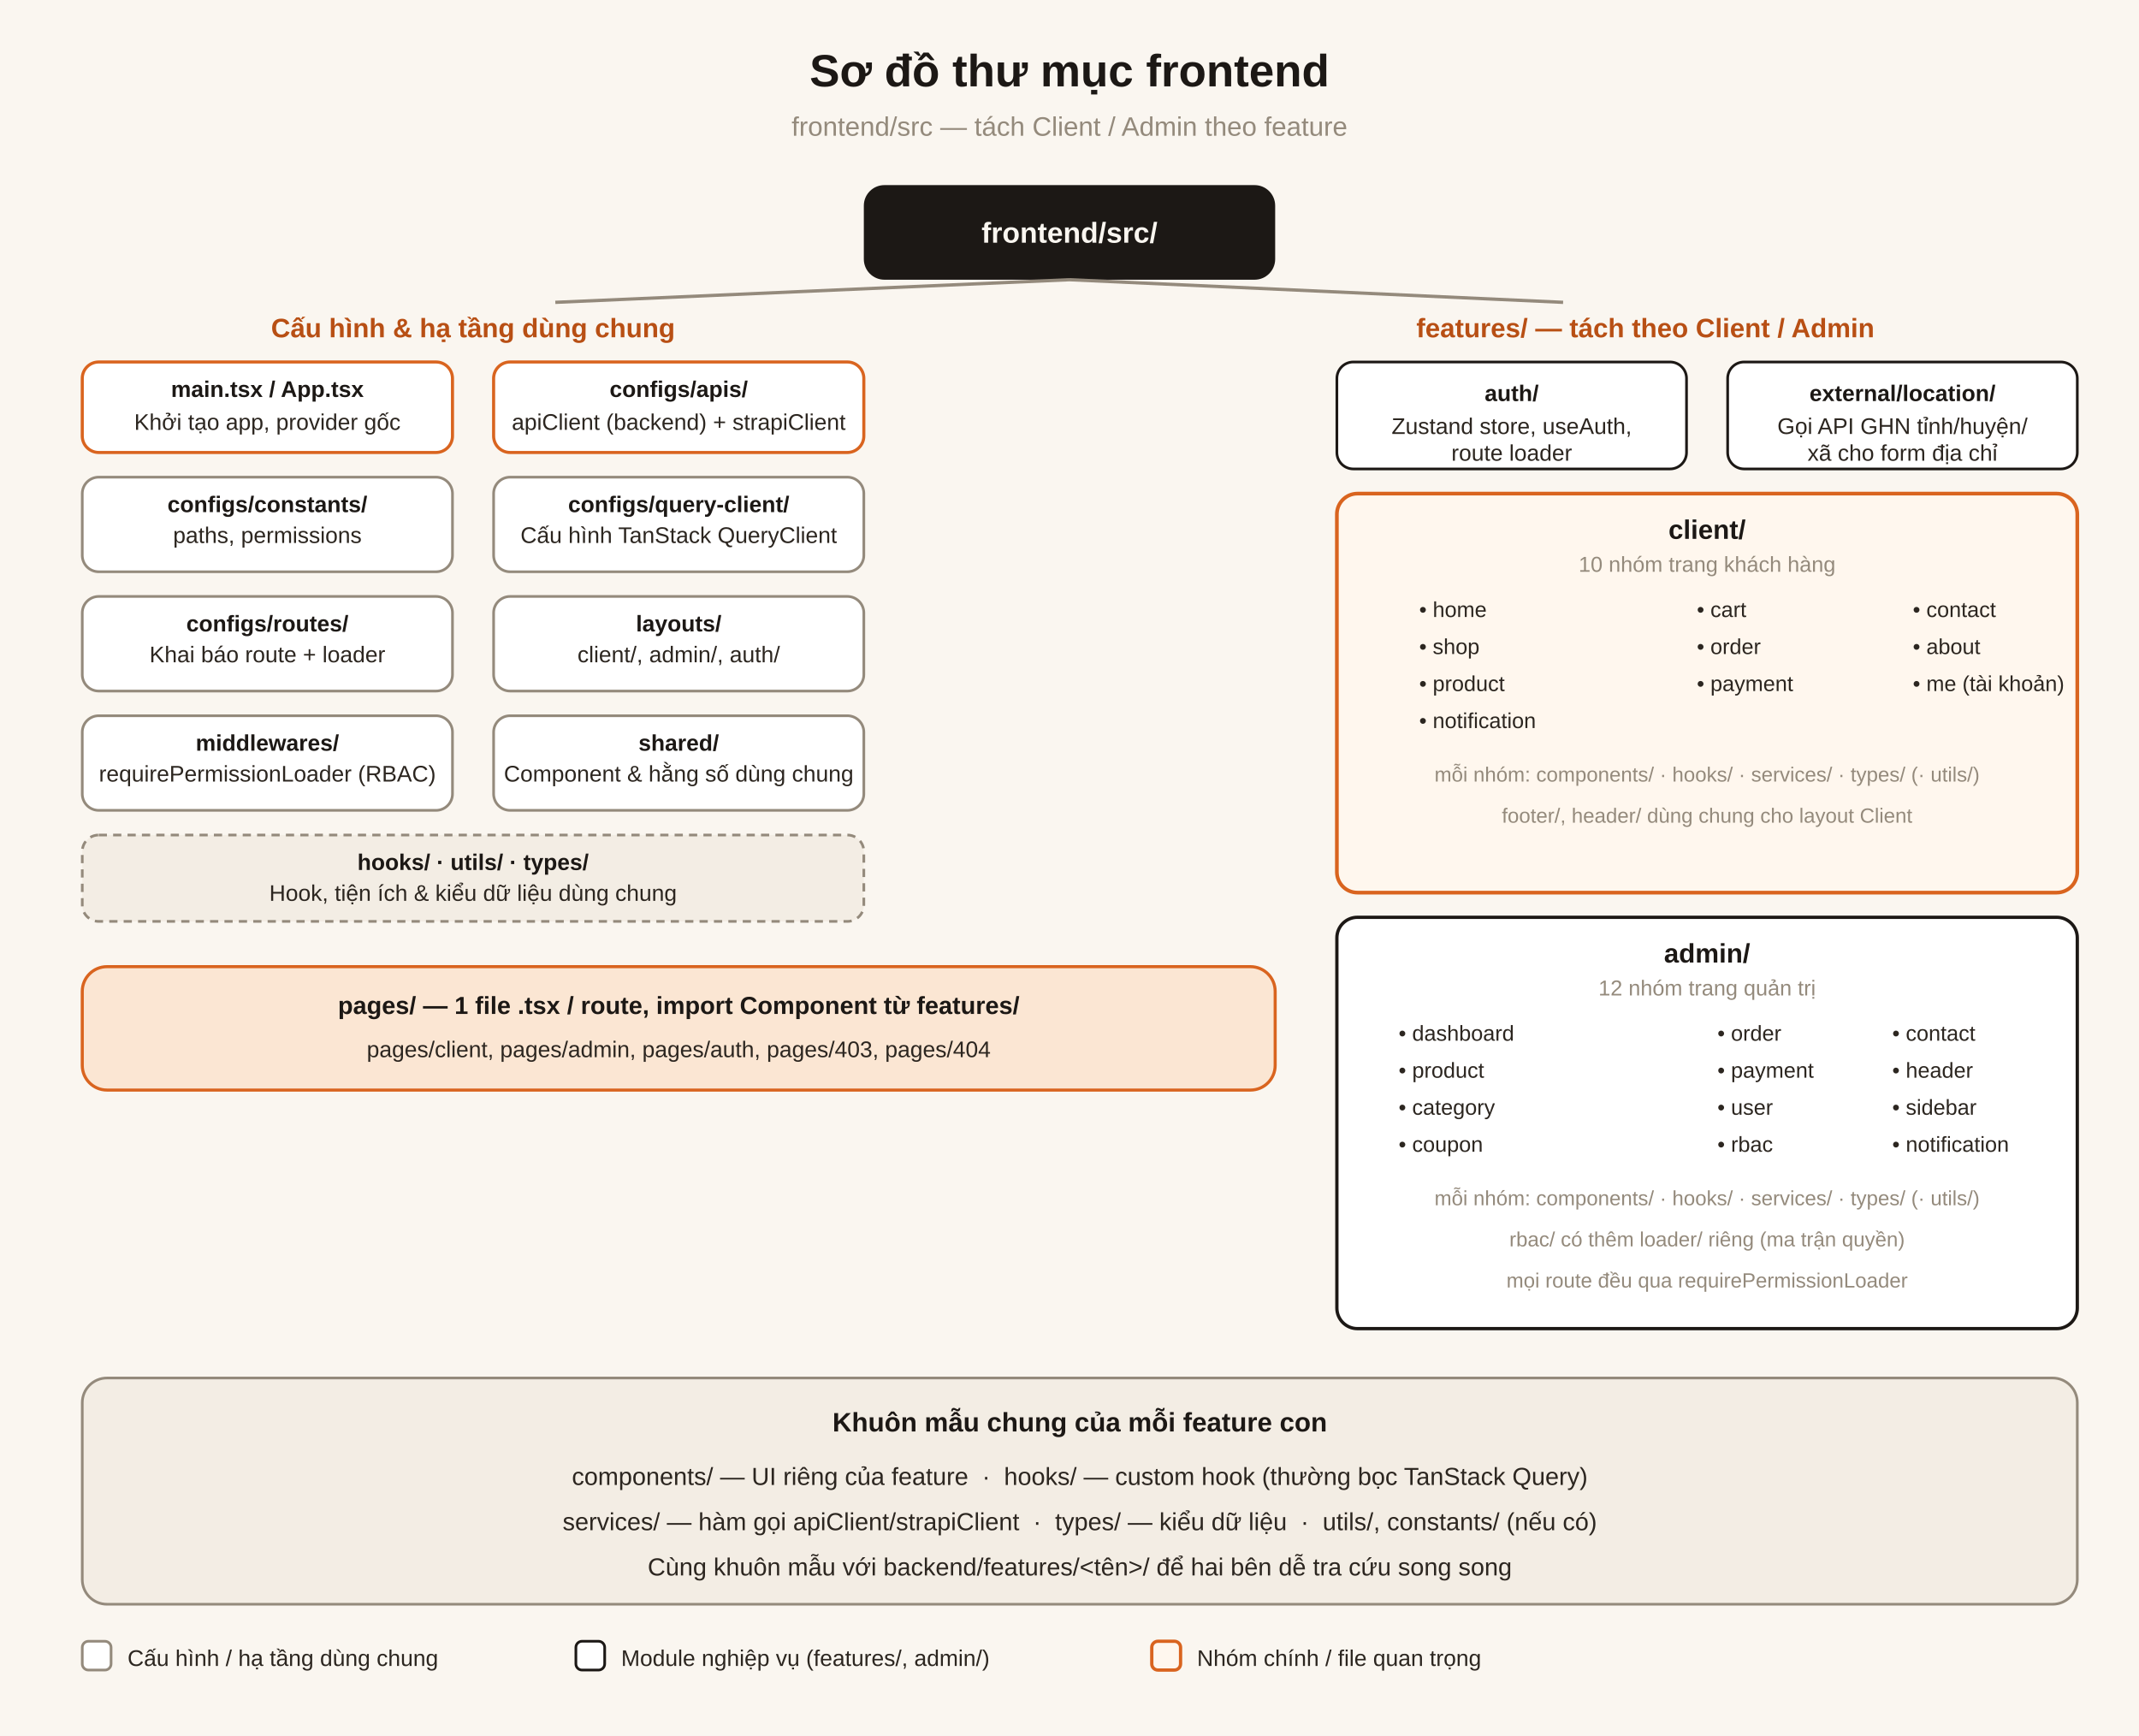
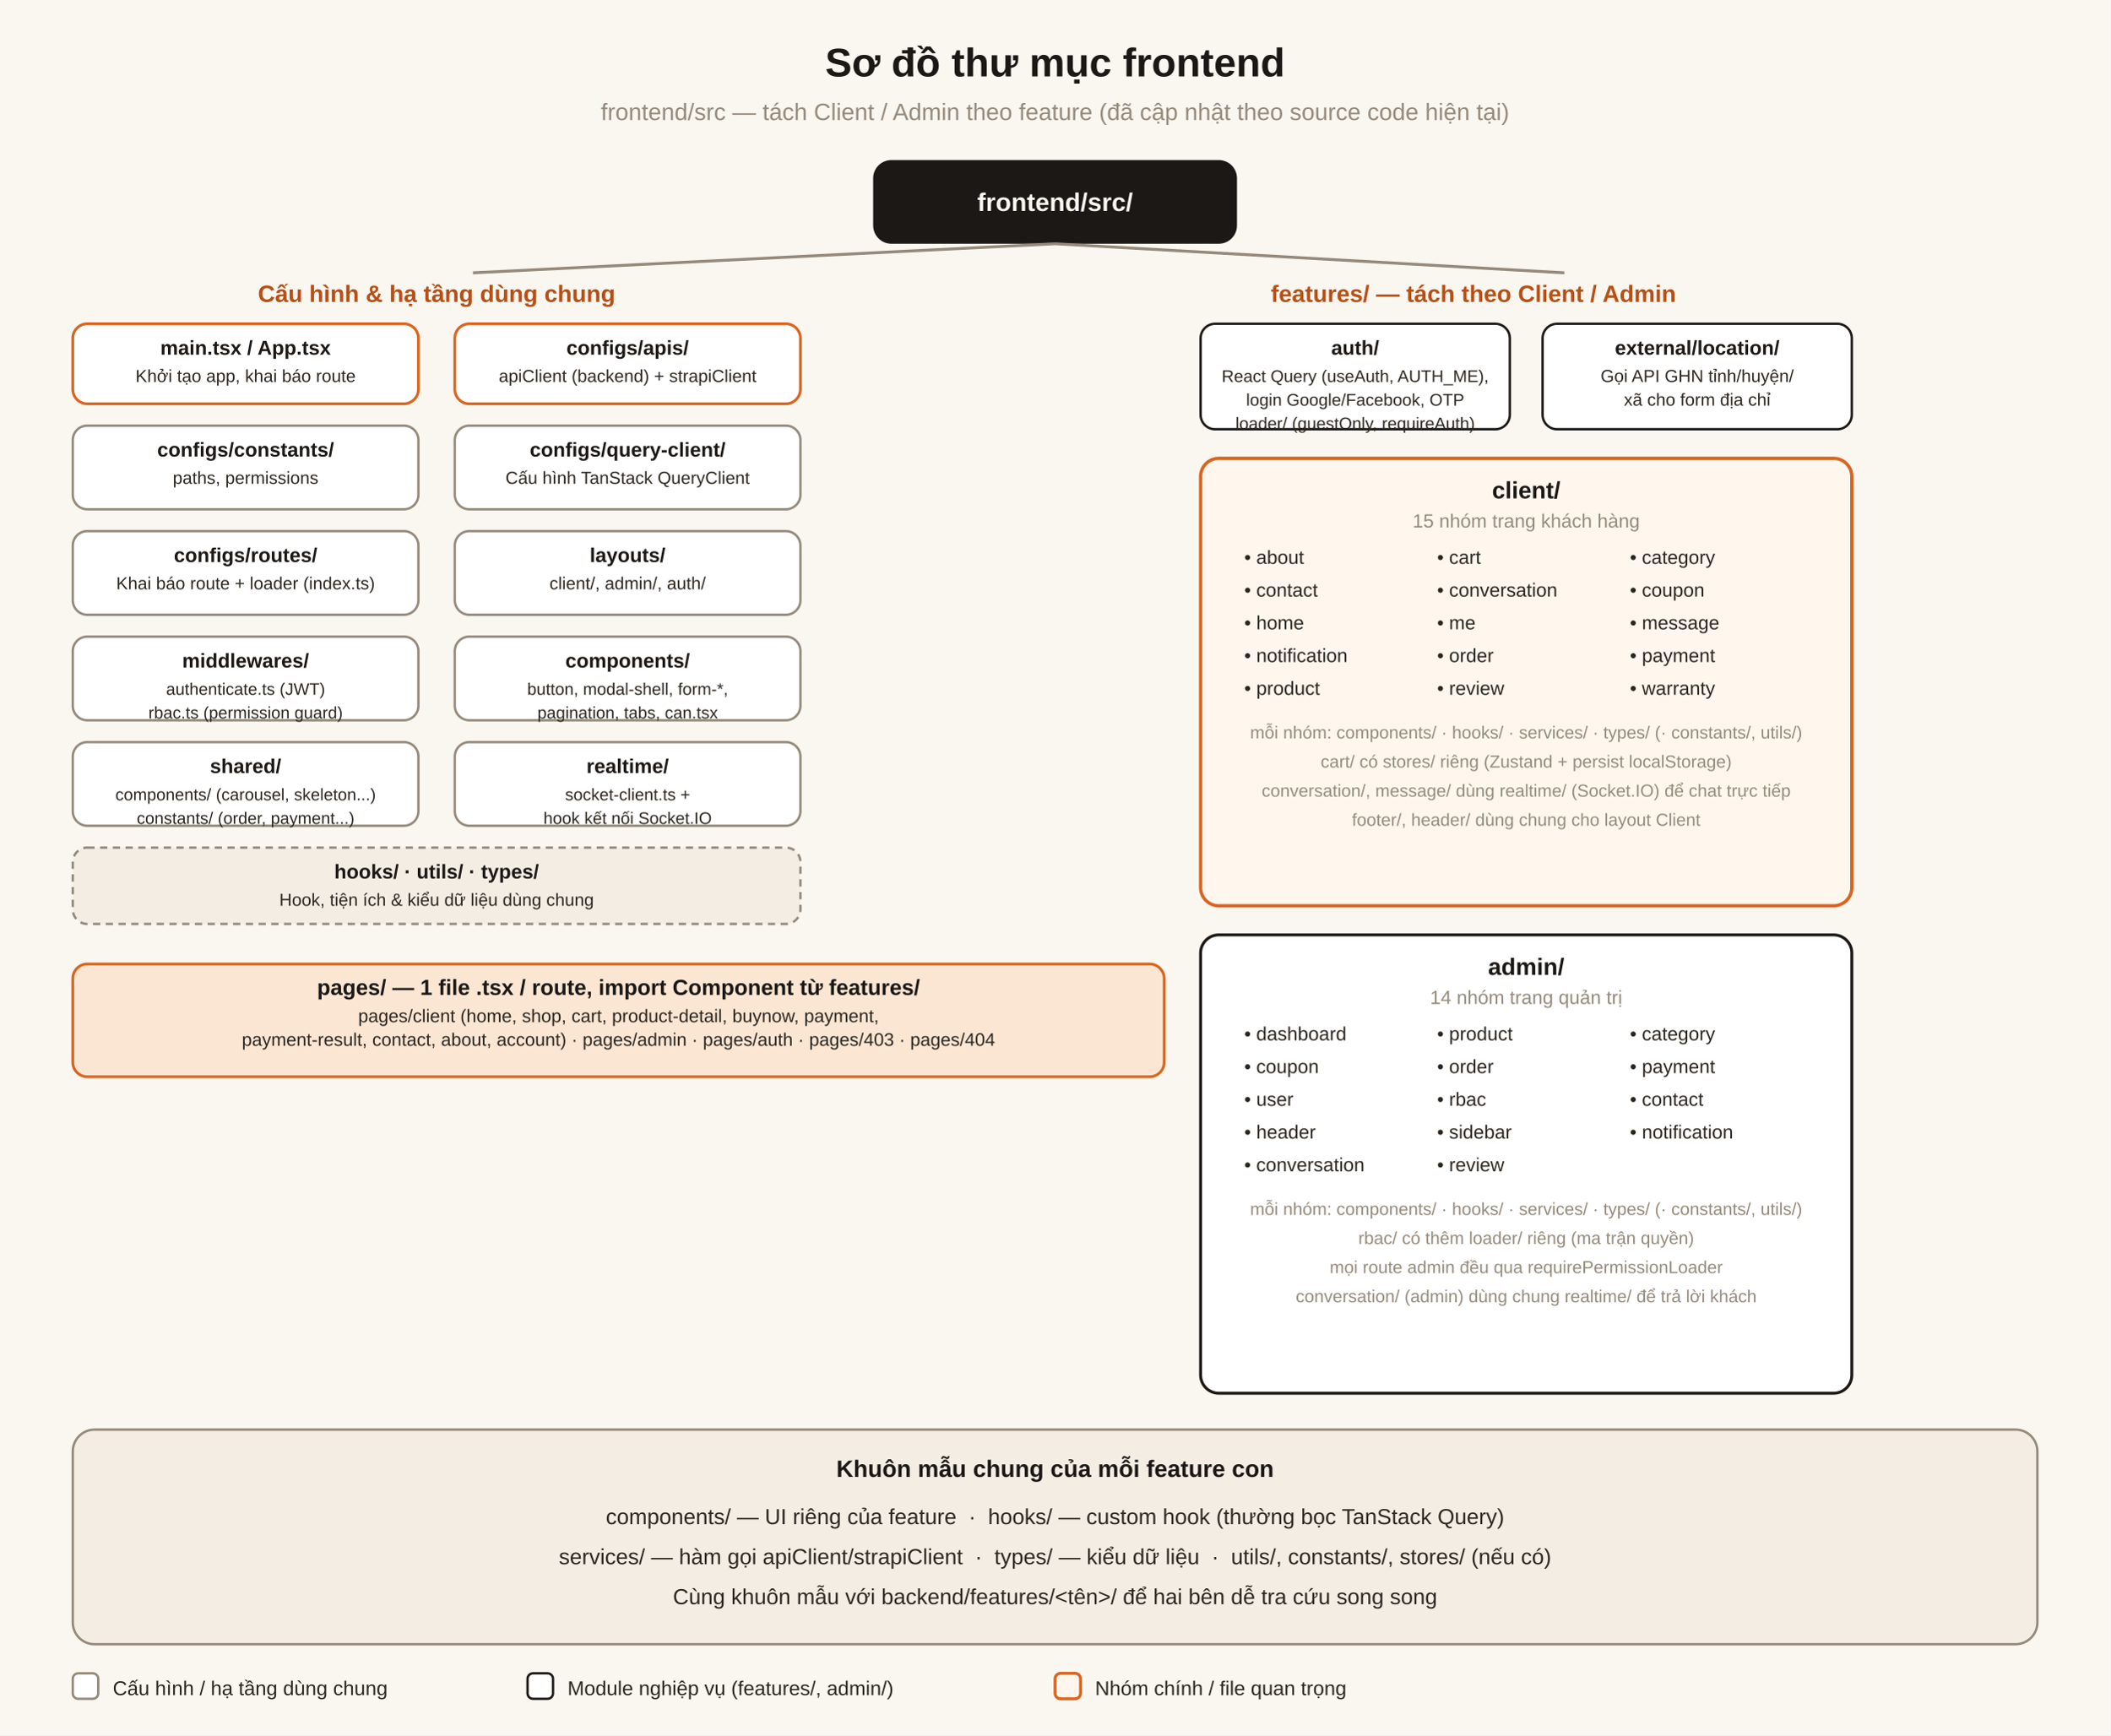
- <svg xmlns="http://www.w3.org/2000/svg" viewBox="0 0 1040 844" font-family="Segoe UI, Arial, sans-serif">
-   <defs>
-     <marker id="arrowF" viewBox="0 0 10 10" refX="9" refY="5" markerWidth="6" markerHeight="6" orient="auto-start-reverse">
-       <path d="M0,0 L10,5 L0,10 z" fill="#948a7c" />
-     </marker>
-   </defs>
-   <rect x="0" y="0" width="1040" height="844" fill="#faf6f0" />
-   <text x="520" y="42" text-anchor="middle" font-size="22" font-weight="700" fill="#1c1815">Sơ đồ thư mục frontend</text>
-   <text x="520" y="66" text-anchor="middle" font-size="13" fill="#948a7c">frontend/src — tách Client / Admin theo feature</text>
-   <rect x="420" y="90" width="200" height="46" rx="10" fill="#1c1815" />
-   <text x="520" y="118" text-anchor="middle" font-size="14" font-weight="700" fill="#faf6f0">frontend/src/</text>
-   <line x1="520" y1="136" x2="270" y2="147" stroke="#948a7c" stroke-width="1.6" />
-   <line x1="520" y1="136" x2="760" y2="147" stroke="#948a7c" stroke-width="1.6" />
-   <text x="230" y="164" text-anchor="middle" font-size="13" font-weight="700" fill="#b84f14">Cấu hình &amp; hạ tầng dùng chung</text>
-   <g font-size="11">
-     <rect x="40" y="176" width="180" height="44" rx="8" fill="#ffffff" stroke="#d9641f" stroke-width="1.5" />
-     <text x="130" y="193" text-anchor="middle" font-weight="700" fill="#1c1815">main.tsx / App.tsx</text>
-     <text x="130" y="209" text-anchor="middle" fill="#2c2620">Khởi tạo app, provider gốc</text>
-     <rect x="240" y="176" width="180" height="44" rx="8" fill="#ffffff" stroke="#d9641f" stroke-width="1.5" />
-     <text x="330" y="193" text-anchor="middle" font-weight="700" fill="#1c1815">configs/apis/</text>
-     <text x="330" y="209" text-anchor="middle" fill="#2c2620">apiClient (backend) + strapiClient</text>
-     <rect x="40" y="232" width="180" height="46" rx="8" fill="#ffffff" stroke="#948a7c" stroke-width="1.3" />
-     <text x="130" y="249" text-anchor="middle" font-weight="700" fill="#1c1815">configs/constants/</text>
-     <text x="130" y="264" text-anchor="middle" fill="#2c2620">paths, permissions</text>
-     <rect x="240" y="232" width="180" height="46" rx="8" fill="#ffffff" stroke="#948a7c" stroke-width="1.3" />
-     <text x="330" y="249" text-anchor="middle" font-weight="700" fill="#1c1815">configs/query-client/</text>
-     <text x="330" y="264" text-anchor="middle" fill="#2c2620">Cấu hình TanStack QueryClient</text>
-     <rect x="40" y="290" width="180" height="46" rx="8" fill="#ffffff" stroke="#948a7c" stroke-width="1.3" />
-     <text x="130" y="307" text-anchor="middle" font-weight="700" fill="#1c1815">configs/routes/</text>
-     <text x="130" y="322" text-anchor="middle" fill="#2c2620">Khai báo route + loader</text>
-     <rect x="240" y="290" width="180" height="46" rx="8" fill="#ffffff" stroke="#948a7c" stroke-width="1.3" />
-     <text x="330" y="307" text-anchor="middle" font-weight="700" fill="#1c1815">layouts/</text>
-     <text x="330" y="322" text-anchor="middle" fill="#2c2620">client/, admin/, auth/</text>
-     <rect x="40" y="348" width="180" height="46" rx="8" fill="#ffffff" stroke="#948a7c" stroke-width="1.3" />
-     <text x="130" y="365" text-anchor="middle" font-weight="700" fill="#1c1815">middlewares/</text>
-     <text x="130" y="380" text-anchor="middle" fill="#2c2620">requirePermissionLoader (RBAC)</text>
-     <rect x="240" y="348" width="180" height="46" rx="8" fill="#ffffff" stroke="#948a7c" stroke-width="1.3" />
-     <text x="330" y="365" text-anchor="middle" font-weight="700" fill="#1c1815">shared/</text>
-     <text x="330" y="380" text-anchor="middle" fill="#2c2620">Component &amp; hằng số dùng chung</text>
-     <rect x="40" y="406" width="380" height="42" rx="8" fill="#f3ede4" stroke="#948a7c" stroke-width="1.3" stroke-dasharray="4,3" />
-     <text x="230" y="423" text-anchor="middle" font-weight="700" fill="#1c1815">hooks/ · utils/ · types/</text>
-     <text x="230" y="438" text-anchor="middle" fill="#2c2620">Hook, tiện ích &amp; kiểu dữ liệu dùng chung</text>
-   </g>
-   <text x="800" y="164" text-anchor="middle" font-size="13" font-weight="700" fill="#b84f14">features/ — tách theo Client / Admin</text>
-   <g font-size="11">
-     <rect x="650" y="176" width="170" height="52" rx="8" fill="#ffffff" stroke="#1c1815" stroke-width="1.3" />
-     <text x="735" y="195" text-anchor="middle" font-weight="700" fill="#1c1815">auth/</text>
-     <text x="735" y="211" text-anchor="middle" fill="#2c2620">Zustand store, useAuth,</text>
-     <text x="735" y="224" text-anchor="middle" fill="#2c2620">route loader</text>
-     <rect x="840" y="176" width="170" height="52" rx="8" fill="#ffffff" stroke="#1c1815" stroke-width="1.3" />
-     <text x="925" y="195" text-anchor="middle" font-weight="700" fill="#1c1815">external/location/</text>
-     <text x="925" y="211" text-anchor="middle" fill="#2c2620">Gọi API GHN tỉnh/huyện/</text>
-     <text x="925" y="224" text-anchor="middle" fill="#2c2620">xã cho form địa chỉ</text>
-   </g>
-   <rect x="650" y="240" width="360" height="194" rx="10" fill="#fff7ee" stroke="#d9641f" stroke-width="1.8" />
-   <text x="830" y="262" text-anchor="middle" font-size="13" font-weight="700" fill="#1c1815">client/</text>
-   <text x="830" y="278" text-anchor="middle" font-size="10.5" fill="#948a7c">10 nhóm trang khách hàng</text>
-   <g font-size="10.5" fill="#2c2620">
-     <text x="690" y="300">• home</text>
-     <text x="690" y="318">• shop</text>
-     <text x="690" y="336">• product</text>
-     <text x="690" y="354">• notification</text>
-     <text x="825" y="300">• cart</text>
-     <text x="825" y="318">• order</text>
-     <text x="825" y="336">• payment</text>
-     <text x="930" y="300">• contact</text>
-     <text x="930" y="318">• about</text>
-     <text x="930" y="336">• me (tài khoản)</text>
-   </g>
-   <text x="830" y="380" text-anchor="middle" font-size="10" fill="#948a7c">mỗi nhóm: components/ · hooks/ · services/ · types/ (· utils/)</text>
-   <text x="830" y="400" text-anchor="middle" font-size="10" fill="#948a7c">footer/, header/ dùng chung cho layout Client</text>
-   <rect x="650" y="446" width="360" height="200" rx="10" fill="#ffffff" stroke="#1c1815" stroke-width="1.6" />
-   <text x="830" y="468" text-anchor="middle" font-size="13" font-weight="700" fill="#1c1815">admin/</text>
-   <text x="830" y="484" text-anchor="middle" font-size="10.5" fill="#948a7c">12 nhóm trang quản trị</text>
-   <g font-size="10.5" fill="#2c2620">
-     <text x="680" y="506">• dashboard</text>
-     <text x="680" y="524">• product</text>
-     <text x="680" y="542">• category</text>
-     <text x="680" y="560">• coupon</text>
-     <text x="835" y="506">• order</text>
-     <text x="835" y="524">• payment</text>
-     <text x="835" y="542">• user</text>
-     <text x="835" y="560">• rbac</text>
-     <text x="920" y="506">• contact</text>
-     <text x="920" y="524">• header</text>
-     <text x="920" y="542">• sidebar</text>
-     <text x="920" y="560">• notification</text>
-   </g>
-   <text x="830" y="586" text-anchor="middle" font-size="10" fill="#948a7c">mỗi nhóm: components/ · hooks/ · services/ · types/ (· utils/)</text>
-   <text x="830" y="606" text-anchor="middle" font-size="10" fill="#948a7c">rbac/ có thêm loader/ riêng (ma trận quyền)</text>
-   <text x="830" y="626" text-anchor="middle" font-size="10" fill="#948a7c">mọi route đều qua requirePermissionLoader</text>
-   <rect x="40" y="470" width="580" height="60" rx="12" fill="#fbe6d3" stroke="#d9641f" stroke-width="1.5" />
-   <text x="330" y="493" text-anchor="middle" font-size="12" font-weight="700" fill="#1c1815">pages/ — 1 file .tsx / route, import Component từ features/</text>
-   <text x="330" y="514" text-anchor="middle" font-size="11" fill="#2c2620">pages/client, pages/admin, pages/auth, pages/403, pages/404</text>
-   <rect x="40" y="670" width="970" height="110" rx="12" fill="#f3ede4" stroke="#948a7c" stroke-width="1.3" />
-   <text x="525" y="696" text-anchor="middle" font-size="13" font-weight="700" fill="#1c1815">Khuôn mẫu chung của mỗi feature con</text>
-   <text x="525" y="722" text-anchor="middle" font-size="12" fill="#2c2620">components/ — UI riêng của feature  ·  hooks/ — custom hook (thường bọc TanStack Query)</text>
-   <text x="525" y="744" text-anchor="middle" font-size="12" fill="#2c2620">services/ — hàm gọi apiClient/strapiClient  ·  types/ — kiểu dữ liệu  ·  utils/, constants/ (nếu có)</text>
-   <text x="525" y="766" text-anchor="middle" font-size="12" fill="#2c2620">Cùng khuôn mẫu với backend/features/&lt;tên&gt;/ để hai bên dễ tra cứu song song</text>
-   <rect x="40" y="798" width="14" height="14" rx="3" fill="#ffffff" stroke="#948a7c" stroke-width="1.3" />
-   <text x="62" y="810" font-size="11" fill="#2c2620">Cấu hình / hạ tầng dùng chung</text>
-   <rect x="280" y="798" width="14" height="14" rx="3" fill="#ffffff" stroke="#1c1815" stroke-width="1.3" />
-   <text x="302" y="810" font-size="11" fill="#2c2620">Module nghiệp vụ (features/, admin/)</text>
-   <rect x="560" y="798" width="14" height="14" rx="3" fill="#fff7ee" stroke="#d9641f" stroke-width="1.6" />
-   <text x="582" y="810" font-size="11" fill="#2c2620">Nhóm chính / file quan trọng</text>
+ <svg xmlns="http://www.w3.org/2000/svg" viewBox="0 0 1160 954" font-family="Segoe UI, Arial, sans-serif">
+   <rect x="0" y="0" width="1160" height="954" fill="#faf6f0" />
+   <text x="580" y="42" text-anchor="middle" font-size="22" font-weight="700" fill="#1c1815">Sơ đồ thư mục frontend</text>
+   <text x="580" y="66" text-anchor="middle" font-size="13" fill="#948a7c">frontend/src — tách Client / Admin theo feature (đã cập nhật theo source code hiện tại)</text>
+   <rect x="480" y="88" width="200" height="46" rx="10" fill="#1c1815" />
+   <text x="580" y="116" text-anchor="middle" font-size="14" font-weight="700" fill="#faf6f0">frontend/src/</text>
+   <line x1="580" y1="134" x2="260" y2="150" stroke="#948a7c" stroke-width="1.6" />
+   <line x1="580" y1="134" x2="860" y2="150" stroke="#948a7c" stroke-width="1.6" />
+   <text x="240" y="166" text-anchor="middle" font-size="13" font-weight="700" fill="#b84f14">Cấu hình &amp; hạ tầng dùng chung</text>
+   <rect x="40" y="178" width="190" height="44" rx="8" fill="#ffffff" stroke="#d9641f" stroke-width="1.5" />
+   <text x="135.0" y="195" text-anchor="middle" font-size="11" font-weight="700" fill="#1c1815">main.tsx / App.tsx</text>
+   <text x="135.0" y="210" text-anchor="middle" font-size="9.6" fill="#2c2620">Khởi tạo app, khai báo route</text>
+   <rect x="250" y="178" width="190" height="44" rx="8" fill="#ffffff" stroke="#d9641f" stroke-width="1.5" />
+   <text x="345.0" y="195" text-anchor="middle" font-size="11" font-weight="700" fill="#1c1815">configs/apis/</text>
+   <text x="345.0" y="210" text-anchor="middle" font-size="9.6" fill="#2c2620">apiClient (backend) + strapiClient</text>
+   <rect x="40" y="234" width="190" height="46" rx="8" fill="#ffffff" stroke="#948a7c" stroke-width="1.3" />
+   <text x="135.0" y="251" text-anchor="middle" font-size="11" font-weight="700" fill="#1c1815">configs/constants/</text>
+   <text x="135.0" y="266" text-anchor="middle" font-size="9.6" fill="#2c2620">paths, permissions</text>
+   <rect x="250" y="234" width="190" height="46" rx="8" fill="#ffffff" stroke="#948a7c" stroke-width="1.3" />
+   <text x="345.0" y="251" text-anchor="middle" font-size="11" font-weight="700" fill="#1c1815">configs/query-client/</text>
+   <text x="345.0" y="266" text-anchor="middle" font-size="9.6" fill="#2c2620">Cấu hình TanStack QueryClient</text>
+   <rect x="40" y="292" width="190" height="46" rx="8" fill="#ffffff" stroke="#948a7c" stroke-width="1.3" />
+   <text x="135.0" y="309" text-anchor="middle" font-size="11" font-weight="700" fill="#1c1815">configs/routes/</text>
+   <text x="135.0" y="324" text-anchor="middle" font-size="9.6" fill="#2c2620">Khai báo route + loader (index.ts)</text>
+   <rect x="250" y="292" width="190" height="46" rx="8" fill="#ffffff" stroke="#948a7c" stroke-width="1.3" />
+   <text x="345.0" y="309" text-anchor="middle" font-size="11" font-weight="700" fill="#1c1815">layouts/</text>
+   <text x="345.0" y="324" text-anchor="middle" font-size="9.6" fill="#2c2620">client/, admin/, auth/</text>
+   <rect x="40" y="350" width="190" height="46" rx="8" fill="#ffffff" stroke="#948a7c" stroke-width="1.3" />
+   <text x="135.0" y="367" text-anchor="middle" font-size="11" font-weight="700" fill="#1c1815">middlewares/</text>
+   <text x="135.0" y="382" text-anchor="middle" font-size="9.2" fill="#2c2620">authenticate.ts (JWT)</text>
+   <text x="135.0" y="395" text-anchor="middle" font-size="9.2" fill="#2c2620">rbac.ts (permission guard)</text>
+   <rect x="250" y="350" width="190" height="46" rx="8" fill="#ffffff" stroke="#948a7c" stroke-width="1.3" />
+   <text x="345.0" y="367" text-anchor="middle" font-size="11" font-weight="700" fill="#1c1815">components/</text>
+   <text x="345.0" y="382" text-anchor="middle" font-size="9.2" fill="#2c2620">button, modal-shell, form-*,</text>
+   <text x="345.0" y="395" text-anchor="middle" font-size="9.2" fill="#2c2620">pagination, tabs, can.tsx</text>
+   <rect x="40" y="408" width="190" height="46" rx="8" fill="#ffffff" stroke="#948a7c" stroke-width="1.3" />
+   <text x="135.0" y="425" text-anchor="middle" font-size="11" font-weight="700" fill="#1c1815">shared/</text>
+   <text x="135.0" y="440" text-anchor="middle" font-size="9.2" fill="#2c2620">components/ (carousel, skeleton...)</text>
+   <text x="135.0" y="453" text-anchor="middle" font-size="9.2" fill="#2c2620">constants/ (order, payment...)</text>
+   <rect x="250" y="408" width="190" height="46" rx="8" fill="#ffffff" stroke="#948a7c" stroke-width="1.3" />
+   <text x="345.0" y="425" text-anchor="middle" font-size="11" font-weight="700" fill="#1c1815">realtime/</text>
+   <text x="345.0" y="440" text-anchor="middle" font-size="9.2" fill="#2c2620">socket-client.ts +</text>
+   <text x="345.0" y="453" text-anchor="middle" font-size="9.2" fill="#2c2620">hook kết nối Socket.IO</text>
+   <rect x="40" y="466" width="400" height="42" rx="8" fill="#f3ede4" stroke="#948a7c" stroke-width="1.3" stroke-dasharray="4,3" />
+   <text x="240.0" y="483" text-anchor="middle" font-size="11" font-weight="700" fill="#1c1815">hooks/ · utils/ · types/</text>
+   <text x="240.0" y="498" text-anchor="middle" font-size="9.6" fill="#2c2620">Hook, tiện ích &amp; kiểu dữ liệu dùng chung</text>
+   <text x="810" y="166" text-anchor="middle" font-size="13" font-weight="700" fill="#b84f14">features/ — tách theo Client / Admin</text>
+   <rect x="660" y="178" width="170" height="58" rx="8" fill="#ffffff" stroke="#1c1815" stroke-width="1.3" />
+   <text x="745.0" y="195" text-anchor="middle" font-size="11" font-weight="700" fill="#1c1815">auth/</text>
+   <text x="745.0" y="210" text-anchor="middle" font-size="9.3" fill="#2c2620">React Query (useAuth, AUTH_ME),</text>
+   <text x="745.0" y="223" text-anchor="middle" font-size="9.3" fill="#2c2620">login Google/Facebook, OTP</text>
+   <text x="745.0" y="236" text-anchor="middle" font-size="9.3" fill="#2c2620">loader/ (guestOnly, requireAuth)</text>
+   <rect x="848" y="178" width="170" height="58" rx="8" fill="#ffffff" stroke="#1c1815" stroke-width="1.3" />
+   <text x="933.0" y="195" text-anchor="middle" font-size="11" font-weight="700" fill="#1c1815">external/location/</text>
+   <text x="933.0" y="210" text-anchor="middle" font-size="9.6" fill="#2c2620">Gọi API GHN tỉnh/huyện/</text>
+   <text x="933.0" y="223" text-anchor="middle" font-size="9.6" fill="#2c2620">xã cho form địa chỉ</text>
+   <rect x="660" y="252" width="358" height="246" rx="10" fill="#fff7ee" stroke="#d9641f" stroke-width="1.8" />
+   <text x="839.0" y="274" text-anchor="middle" font-size="13" font-weight="700" fill="#1c1815">client/</text>
+   <text x="839.0" y="290" text-anchor="middle" font-size="10.5" fill="#948a7c">15 nhóm trang khách hàng</text>
+   <text x="684.0" y="310" font-size="10.5" fill="#2c2620">• about</text>
+   <text x="790.0" y="310" font-size="10.5" fill="#2c2620">• cart</text>
+   <text x="896.0" y="310" font-size="10.5" fill="#2c2620">• category</text>
+   <text x="684.0" y="328" font-size="10.5" fill="#2c2620">• contact</text>
+   <text x="790.0" y="328" font-size="10.5" fill="#2c2620">• conversation</text>
+   <text x="896.0" y="328" font-size="10.5" fill="#2c2620">• coupon</text>
+   <text x="684.0" y="346" font-size="10.5" fill="#2c2620">• home</text>
+   <text x="790.0" y="346" font-size="10.5" fill="#2c2620">• me</text>
+   <text x="896.0" y="346" font-size="10.5" fill="#2c2620">• message</text>
+   <text x="684.0" y="364" font-size="10.5" fill="#2c2620">• notification</text>
+   <text x="790.0" y="364" font-size="10.5" fill="#2c2620">• order</text>
+   <text x="896.0" y="364" font-size="10.5" fill="#2c2620">• payment</text>
+   <text x="684.0" y="382" font-size="10.5" fill="#2c2620">• product</text>
+   <text x="790.0" y="382" font-size="10.5" fill="#2c2620">• review</text>
+   <text x="896.0" y="382" font-size="10.5" fill="#2c2620">• warranty</text>
+   <text x="839.0" y="406" text-anchor="middle" font-size="9.6" fill="#948a7c">mỗi nhóm: components/ · hooks/ · services/ · types/ (· constants/, utils/)</text>
+   <text x="839.0" y="422" text-anchor="middle" font-size="9.6" fill="#948a7c">cart/ có stores/ riêng (Zustand + persist localStorage)</text>
+   <text x="839.0" y="438" text-anchor="middle" font-size="9.6" fill="#948a7c">conversation/, message/ dùng realtime/ (Socket.IO) để chat trực tiếp</text>
+   <text x="839.0" y="454" text-anchor="middle" font-size="9.6" fill="#948a7c">footer/, header/ dùng chung cho layout Client</text>
+   <rect x="660" y="514" width="358" height="252" rx="10" fill="#ffffff" stroke="#1c1815" stroke-width="1.6" />
+   <text x="839.0" y="536" text-anchor="middle" font-size="13" font-weight="700" fill="#1c1815">admin/</text>
+   <text x="839.0" y="552" text-anchor="middle" font-size="10.5" fill="#948a7c">14 nhóm trang quản trị</text>
+   <text x="684.0" y="572" font-size="10.5" fill="#2c2620">• dashboard</text>
+   <text x="790.0" y="572" font-size="10.5" fill="#2c2620">• product</text>
+   <text x="896.0" y="572" font-size="10.5" fill="#2c2620">• category</text>
+   <text x="684.0" y="590" font-size="10.5" fill="#2c2620">• coupon</text>
+   <text x="790.0" y="590" font-size="10.5" fill="#2c2620">• order</text>
+   <text x="896.0" y="590" font-size="10.5" fill="#2c2620">• payment</text>
+   <text x="684.0" y="608" font-size="10.5" fill="#2c2620">• user</text>
+   <text x="790.0" y="608" font-size="10.5" fill="#2c2620">• rbac</text>
+   <text x="896.0" y="608" font-size="10.5" fill="#2c2620">• contact</text>
+   <text x="684.0" y="626" font-size="10.5" fill="#2c2620">• header</text>
+   <text x="790.0" y="626" font-size="10.5" fill="#2c2620">• sidebar</text>
+   <text x="896.0" y="626" font-size="10.5" fill="#2c2620">• notification</text>
+   <text x="684.0" y="644" font-size="10.5" fill="#2c2620">• conversation</text>
+   <text x="790.0" y="644" font-size="10.5" fill="#2c2620">• review</text>
+   <text x="839.0" y="668" text-anchor="middle" font-size="9.6" fill="#948a7c">mỗi nhóm: components/ · hooks/ · services/ · types/ (· constants/, utils/)</text>
+   <text x="839.0" y="684" text-anchor="middle" font-size="9.6" fill="#948a7c">rbac/ có thêm loader/ riêng (ma trận quyền)</text>
+   <text x="839.0" y="700" text-anchor="middle" font-size="9.6" fill="#948a7c">mọi route admin đều qua requirePermissionLoader</text>
+   <text x="839.0" y="716" text-anchor="middle" font-size="9.6" fill="#948a7c">conversation/ (admin) dùng chung realtime/ để trả lời khách</text>
+   <rect x="40" y="530" width="600" height="62" rx="8" fill="#fbe6d3" stroke="#d9641f" stroke-width="1.5" />
+   <text x="340.0" y="547" text-anchor="middle" font-size="12" font-weight="700" fill="#1c1815">pages/ — 1 file .tsx / route, import Component từ features/</text>
+   <text x="340.0" y="562" text-anchor="middle" font-size="10" fill="#2c2620">pages/client (home, shop, cart, product-detail, buynow, payment,</text>
+   <text x="340.0" y="575" text-anchor="middle" font-size="10" fill="#2c2620">payment-result, contact, about, account) · pages/admin · pages/auth · pages/403 · pages/404</text>
+   <rect x="40" y="786" width="1080" height="118" rx="12" fill="#f3ede4" stroke="#948a7c" stroke-width="1.3" />
+   <text x="580.0" y="812" text-anchor="middle" font-size="13" font-weight="700" fill="#1c1815">Khuôn mẫu chung của mỗi feature con</text>
+   <text x="580.0" y="838" text-anchor="middle" font-size="12" fill="#2c2620">components/ — UI riêng của feature  ·  hooks/ — custom hook (thường bọc TanStack Query)</text>
+   <text x="580.0" y="860" text-anchor="middle" font-size="12" fill="#2c2620">services/ — hàm gọi apiClient/strapiClient  ·  types/ — kiểu dữ liệu  ·  utils/, constants/, stores/ (nếu có)</text>
+   <text x="580.0" y="882" text-anchor="middle" font-size="12" fill="#2c2620">Cùng khuôn mẫu với backend/features/&lt;tên&gt;/ để hai bên dễ tra cứu song song</text>
+   <rect x="40" y="920" width="14" height="14" rx="3" fill="#ffffff" stroke="#948a7c" stroke-width="1.3" />
+   <text x="62" y="932" font-size="11" fill="#2c2620">Cấu hình / hạ tầng dùng chung</text>
+   <rect x="290" y="920" width="14" height="14" rx="3" fill="#ffffff" stroke="#1c1815" stroke-width="1.3" />
+   <text x="312" y="932" font-size="11" fill="#2c2620">Module nghiệp vụ (features/, admin/)</text>
+   <rect x="580" y="920" width="14" height="14" rx="3" fill="#fff7ee" stroke="#d9641f" stroke-width="1.6" />
+   <text x="602" y="932" font-size="11" fill="#2c2620">Nhóm chính / file quan trọng</text>
</svg>
